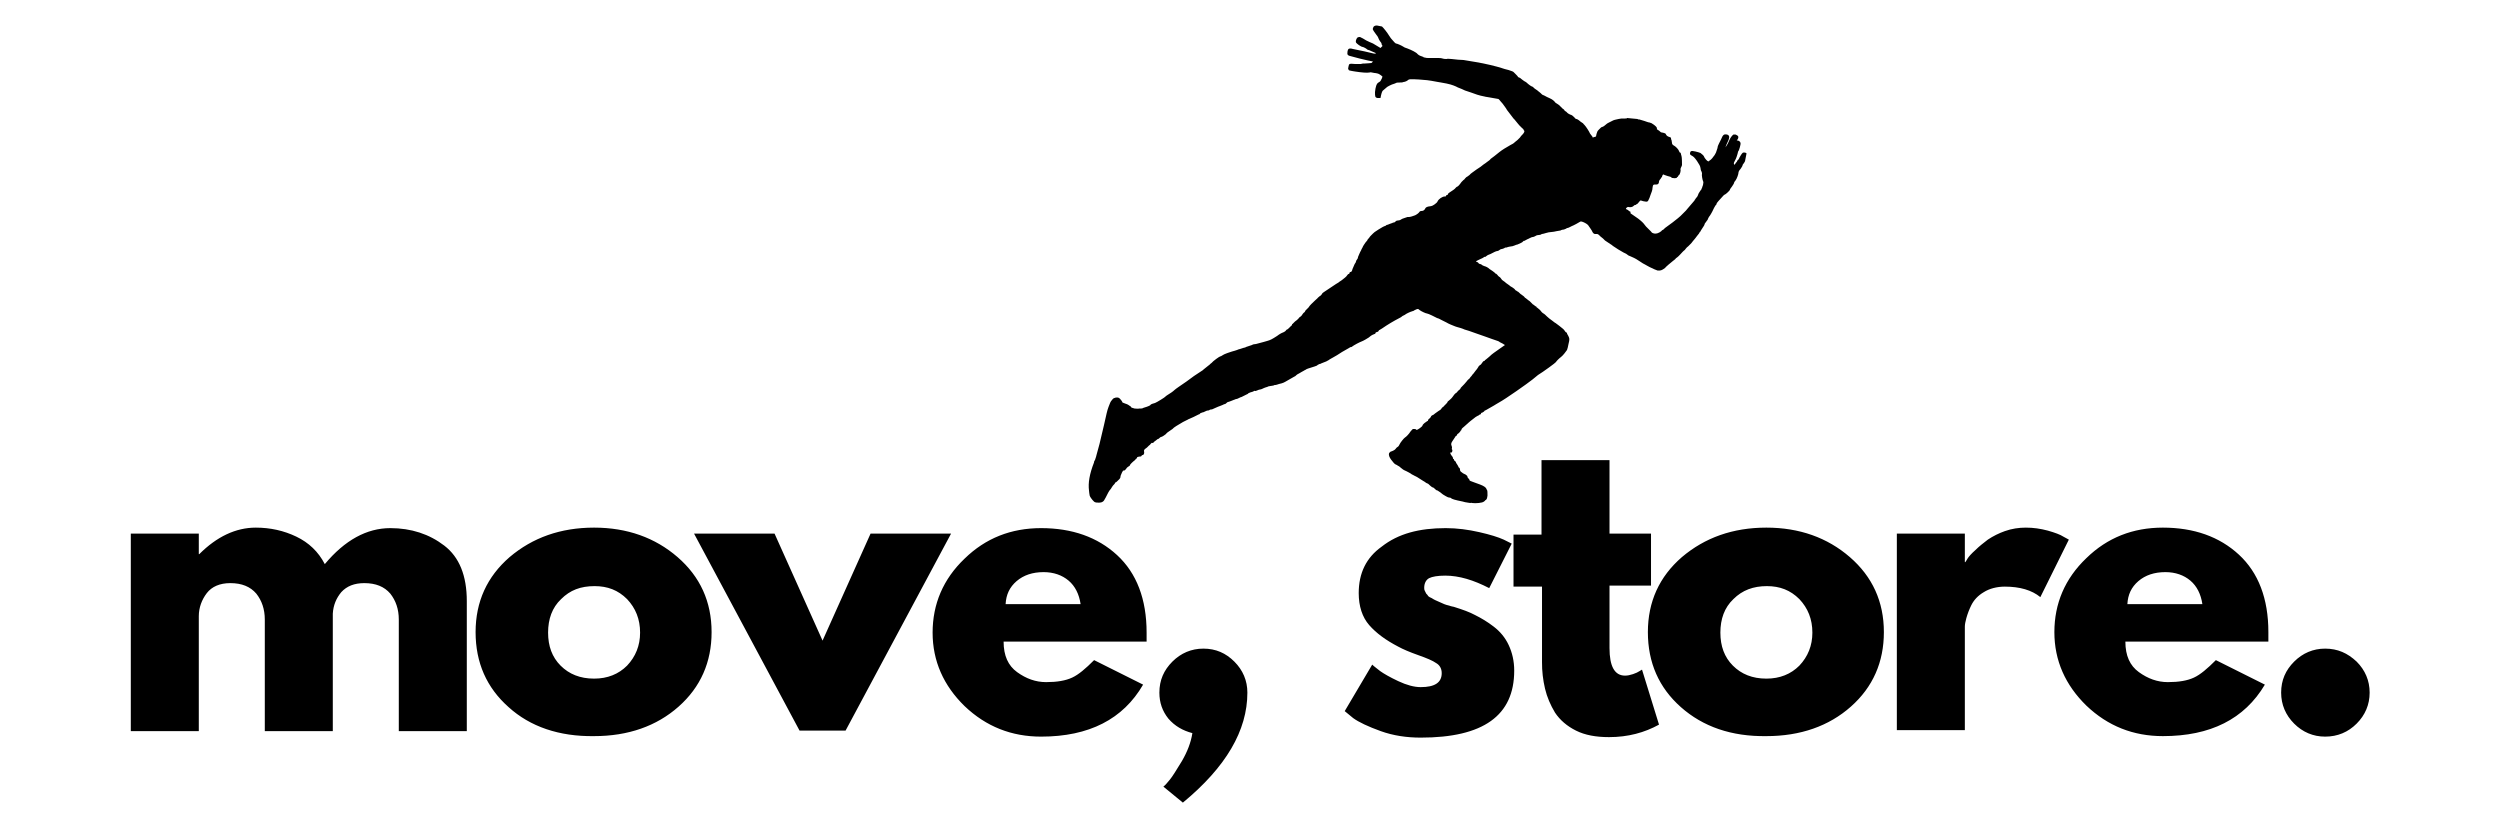
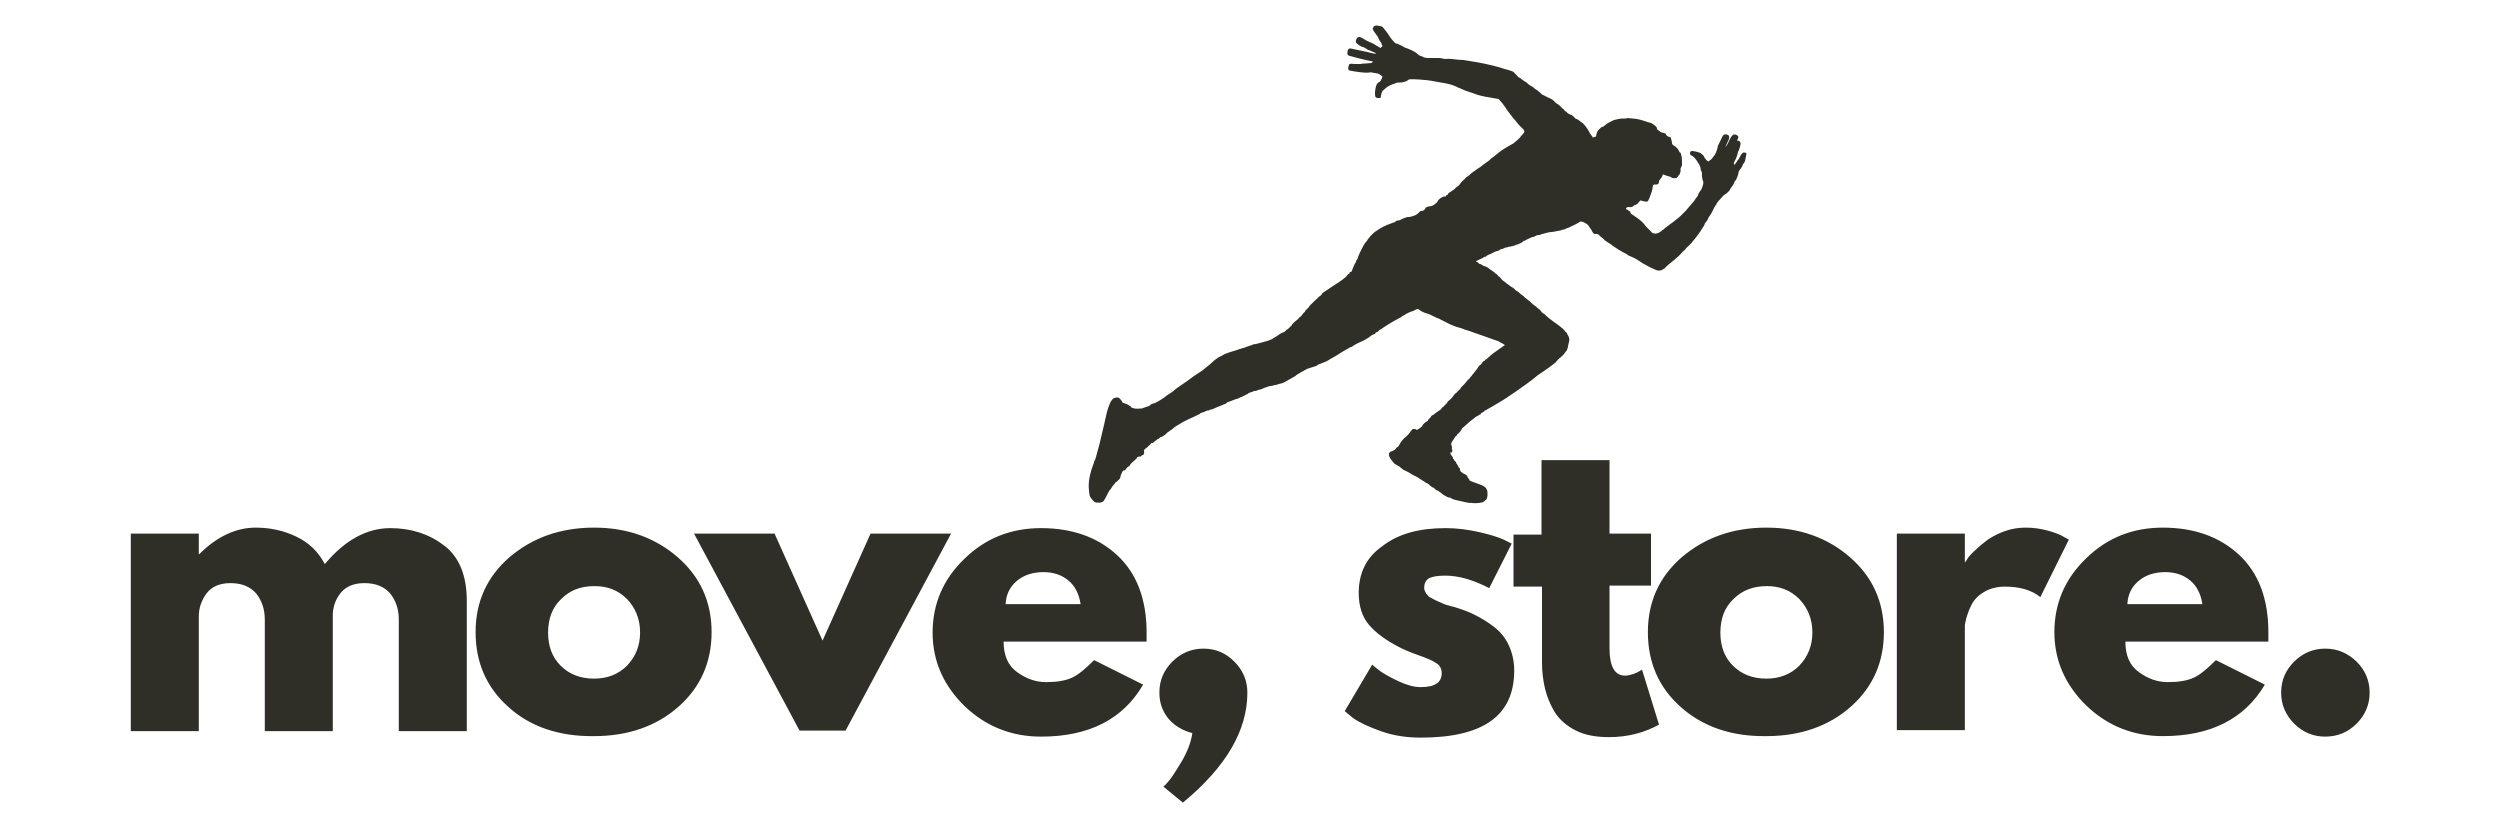
- <svg xmlns="http://www.w3.org/2000/svg" viewBox="0 0 500 166.8">
+ <svg xmlns="http://www.w3.org/2000/svg" fill="#2F2F28" viewBox="0 0 500 166.8">
  <defs>
    <path id="A" d="M217.3 4.3h132v97.3h-132z" />
  </defs>
  <clipPath id="B">
    <use href="#A" />
  </clipPath>
  <g clip-path="url(#B)">
    <defs>
      <path id="C" transform="matrix(.1919 -.9814 .9814 .1919 170.354 327.3296)" d="M231.4 1.7h105v117h-105z" />
    </defs>
    <clipPath id="D">
      <use href="#C" />
    </clipPath>
    <g clip-path="url(#D)">
      <defs>
        <path id="E" transform="matrix(.1919 -.9814 .9814 .1919 170.354 327.3296)" d="M231.4 1.7h105v117h-105z" />
      </defs>
      <clipPath id="F">
        <use href="#E" />
      </clipPath>
      <g clip-path="url(#F)">
        <defs>
          <path id="G" transform="matrix(.1919 -.9814 .9814 .1919 170.354 327.3296)" d="M231.4 1.7h105v117h-105z" />
        </defs>
        <clipPath id="H">
          <use href="#G" />
        </clipPath>
        <g clip-path="url(#H)">
          <path d="M344.4 30.6v.3-.2-.1zm-69-25.5c-.2 0-.3 0-.5.1s-.2.2-.3.4c-.1.3 0 .4.2.7.1.2.4.5.5.7.2.2.4.6.5.9.1.2.3.5.4.6s.1.2.1.2 0 .2.1.3l.1.2-.2.2-.2.2-1.5-.9c-.2-.1-.5-.2-.7-.3a7.62 7.62 0 0 1-1.3-.7l-.6-.3c-.2 0-.3 0-.5.1-.3.3-.4.8-.3 1s1 .9 1.4.9c.1 0 .4.2.6.3.2.2.4.3.5.3h0c.1 0 .3.1.5.2s.5.2.7.3c.3.1.3.2.2.2-.1.1-.1.1-.2 0h-.2c-.3-.1-3-.7-4.1-.9-.3-.1-.5-.1-.5-.1-.4 0-.5.1-.6.6-.1.7 0 .8.9 1l1.5.4 1.7.4 1 .2-.1.1-.2.2c-.2 0-.8.1-1.3.1-.2 0-.6 0-.8.1H271c-1.1-.1-1.2-.1-1.3.5-.1.4-.1.5 0 .6.1.2.1.2.7.3.2 0 .4.1.6.1 1.3.2 2.4.3 2.9.2.2-.1.4 0 1 .1h.1c.7.1.8.2 1.1.4.2.1.3.3.4.3 0 .1-.2.6-.4.9-.1.1-.2.2-.4.3-.4.2-.6.9-.7 1.9 0 .9 0 1.1.5 1.2h.2.4l.1-.5c.1-.5.3-1 .4-1 .1-.1.6-.5.7-.6 0-.1 1.2-.7 1.4-.7 0 0 .2-.1.3-.1.3-.2.5-.2 1-.2.2 0 .5 0 .7-.1.2 0 .4-.1.4-.1.1 0 .2-.1.4-.2.3-.3.5-.3 2.3-.2 1.4.1 1.7.1 3.8.5.2 0 .4.1.6.1 1.8.3 2.3.5 3 .8.5.3.8.3 1.8.8l1.2.4c.8.3 1.6.6 2.7.8.3.1.7.1 1.1.2l1.7.3.2.2c.1.1.3.4.6.7.2.3.7.9.9 1.3l1.3 1.7.2.2.9 1.1.5.5.2.2c.1 0 .1.1.2.2 0 .1.1.2.1.2.2.1 0 .5-.3.8-.2.2-.4.4-.5.6l-.5.5c-.1.1-.4.3-.5.4-.3.3-.5.4-.9.6-.9.5-1.7 1-2.2 1.4-.1.1-.6.5-1 .8l-.8.6c0 .1-.4.4-.7.6-.1.1-.4.3-.7.5-.2.2-.9.7-1.4 1-.5.4-1.2.8-1.4 1.1-.3.2-.5.4-.6.4l-.3.3c-.1.2-.3.3-.3.3l-.4.4c-.5.7-.7.9-1 1l-.2.2c0 .1-.7.6-1.2.9-.1.1-.3.2-.3.3s-.1.2-.2.2-.2.1-.2.2-.2.1-.3.1c-.4 0-1.2.5-1.4 1-.1.3-1 .9-1.2.9-.1 0-.3.1-.6.1-.4.1-.6.2-.7.5-.2.3-.4.4-.8.4-.1 0-.3.1-.4.3-.1.1-.3.3-.5.4s-.3.2-.4.2c-.2.1-.9.3-1.1.3h-.3l-.6.2c-.3.1-.6.2-.7.3s-.4.2-.6.2c-.3 0-.4.1-.5.2s-.2.2-.3.2-.3 0-.3.1c-.1 0-.3.1-.6.2-.2.1-.5.2-.6.2-.1.1-.2.2-.3.2s-.7.3-1.3.7c-.8.5-.9.6-1.1.8l-.2.2-.2.2c-.1.1-.3.3-.4.5-.2.2-.3.3-.3.4 0 0-.2.3-.4.5-.2.3-.5.7-.6 1-.1.2-.3.5-.3.6-.2.3-.5 1.1-.6 1.3 0 .2-.1.4-.2.5a.76.76 0 0 0-.2.4.76.76 0 0 1-.2.4c-.1.1-.3.7-.5 1.1-.1.4-.2.6-.4.6-.1 0-.2.1-.2.2s-.1.2-.2.2-.2.2-.3.3c-.1.2-.6.6-1 .9-.1.1-.5.3-.7.5l-.5.3-2.4 1.6c-.2.1-.4.3-.4.4-.1.1-.2.3-.4.4s-.3.3-.4.3c0 .1-.3.3-.6.6-.6.6-1 .9-1.3 1.4l-.5.5c-.1.1-.2.2-.2.3 0 0-.1.2-.2.2-.1.1-.3.3-.4.5s-.3.3-.4.4c-.1 0-.2.2-.3.3l-.2.2s-.2.2-.5.4l-.5.5c-.1 0-.1.1-.1.2s-.1.1-.1.1l-.4.4c-.2.2-.4.4-.5.4s-.2.2-.3.3-.3.2-.5.3c-.1 0-.7.3-1.2.7-1.1.7-1.3.8-2 1l-.7.2-1.5.4c-.3 0-.7.1-.8.2l-.6.2-.6.2s-.1.1-.2.1-.4.1-1 .3c-.1 0-.4.1-.6.2s-.7.2-1 .3l-.9.3c-.2.1-.6.2-.9.4s-.5.3-.6.3-1.4.9-1.7 1.3c-.2.1-.4.4-.6.5l-1 .8c0 .1-.6.4-1.9 1.3l-1.5 1.1-1.6 1.1c-.3.2-.7.5-.8.6-.3.3-.9.7-1.4 1-.2.1-.4.3-.4.3 0 .1-1.8 1.2-2.1 1.3-.2.1-.5.1-.6.2-.1 0-.3.1-.3.2-.1.1-.5.3-1.2.5-.1 0-.2.1-.3.1-.1.1-.3.1-.4.1h-.4c-.1.1-.6 0-.9 0-.4-.1-.7-.2-.7-.3-.1-.1-.1-.2-.2-.2h0s-.2-.1-.3-.2-.4-.2-.7-.3-.5-.2-.5-.2-.1-.3-.3-.5c-.3-.4-.4-.4-.6-.5h-.4c-.1 0-.2.1-.3.1s-.3.1-.5.4c-.3.3-.4.6-.7 1.4s-.4 1.4-.9 3.6l-.9 3.8-.6 2.2c-.1.5-.3.9-.3 1-.1.1-.2.3-.2.5-.9 2.3-1.2 4.1-1 5.6 0 .3.1.7.1.8 0 .3.2.6.6 1.1.3.3.3.4.7.5h.1c.7.1 1.2 0 1.5-.4.2-.3.5-.9.7-1.3.1-.2.2-.4.4-.7a3.04 3.04 0 0 0 .5-.7c.1-.2.3-.4.4-.5s.2-.2.2-.3.1-.1.1-.1c.1 0 .4-.3.8-.7.1-.1.2-.3.2-.5s.2-.5.3-.8c.2-.4.2-.4.4-.4s.2-.1.4-.3c.1-.2.3-.4.5-.5s.3-.2.3-.3.6-.7.9-.9l.2-.2s.1-.2.2-.2.1-.1.1-.2.4-.2.7-.2c.1 0 .2-.1.2-.1 0-.1.1-.2.3-.2.2-.1.3-.4.2-.8 0-.2 0-.2.2-.4.1-.1.3-.2.4-.3l.4-.4c.2-.1.3-.3.4-.4s.2-.2.3-.1c.1 0 .2 0 .2-.1s.1-.1.2-.2.3-.2.4-.3.2-.2.3-.2.2-.1.3-.2.2-.2.3-.2c.2 0 .9-.5 1-.6 0-.1.5-.5 1-.8.2-.1.4-.3.4-.3 0-.1 1.1-.8 2-1.3l1-.5c.1-.1.2-.1.2-.1l.9-.4 1-.5c.1 0 .3-.1.3-.2.1-.1.3-.1.4-.2.2 0 .4-.1.6-.2s.4-.2.6-.2.3-.1.3-.1.1-.1.3-.1.4-.1.6-.2c.6-.3 1.2-.5 1.2-.5s.2-.1.5-.2c.2-.1.4-.2.5-.2s.2-.1.3-.2.2-.2.3-.2.3-.1.6-.2.5-.2.5-.2.2-.1.3-.1c.1-.1.2-.1.3-.1s.3-.1.5-.2.4-.2.5-.2l.4-.2.6-.3c.2-.1.3-.1.3-.2l.4-.2c.4-.1.7-.2.8-.3.1 0 .1-.1.2 0 .1 0 .2 0 .4-.1s.5-.2.6-.2c.2 0 .6-.2.8-.3.3-.1.5-.2.6-.2 0 0 .1 0 .2-.1.1 0 .3-.1.5-.1s.5-.1.6-.1.2-.1.2-.1h.2c.1 0 .4-.1.7-.2.9-.2 1-.3 1.7-.7l1.4-.8c.1 0 .3-.2.4-.3s.3-.2.3-.2.4-.2.7-.4c.4-.2.7-.4.7-.4s.1 0 .2-.1.4-.2 1.7-.6c.3-.1.6-.2.6-.3l.4-.2c.2 0 .3-.1.3-.1s.2-.1.5-.2c.2-.1.6-.2.7-.3.2-.1.4-.2.5-.3s.4-.2.7-.4c.6-.3 1-.6 1.8-1.1l1.4-.8c.1-.1.3-.2.5-.2.5-.4 1.7-1 2-1.1.2-.1.5-.2.8-.4.7-.4.8-.5.9-.6.2-.2.8-.5.9-.5s.2-.1.2-.2.2-.2.3-.2.3-.1.3-.2c.1-.1.1-.2.2-.2 0 0 .2-.1.5-.3a31.9 31.9 0 0 1 3.5-2.1c.2-.1.4-.2.6-.4l.4-.2s.2-.1.3-.2c.5-.3 1.3-.6 1.4-.6s.1 0 .2-.1l.4-.2c.2-.1.3-.1.4-.1s.2.1.3.2c.4.3 1.3.7 1.5.7h0c.1 0 .6.2 1 .4l1 .5c.1 0 .6.2.9.4l1 .5c.2.1.5.3.8.4s.9.4 1.3.5 1.1.3 1.5.5c.4.1 1.3.4 2.1.7l2 .7 1.4.5c1.2.4 1.5.5 1.5.6l.4.2c.2.1.4.2.5.3l.2.1-1 .7c-1.1.8-1.5 1-2.1 1.6-.2.2-.5.4-.6.5s-.2.2-.3.2c0 .1-.1.2-.2.2s-.3.2-.4.4-.3.4-.4.4l-.3.3c0 .1-.2.3-.3.5-.2.2-.3.4-.4.5s-.2.3-.3.4-.3.3-.4.5c-.1.1-.3.3-.4.5-.1.1-.4.3-.5.5-.4.5-.7.8-1 1.1-.2.2-.3.3-.3.4 0 0-.1.2-.3.3l-.3.3s-.1.2-.3.3-.5.5-.7.8-.6.6-.7.7-.3.2-.3.3-.2.3-.4.5l-.4.4c0 .1-.1.1-.1.1s-.2.1-.3.3-.4.4-.6.5-.5.4-.7.5c-.2.2-.4.3-.4.3-.1 0-.4.2-.4.3s-.2.3-.3.4c-.2.1-.3.3-.3.4s-.1.1-.1.1-.2.1-.3.2c-.2.1-.4.3-.5.4s-.2.2-.2.3c0 .2-1 .9-1.2.9 0-.1-.2-.2-.4-.2h-.3c-.1 0-.3.3-.5.5-.3.5-.9 1.1-1.1 1.2s-1 1.1-1.1 1.4c-.1.2-.2.4-.4.5s-.3.3-.4.4c-.1.2-.8.5-.9.5s-.4.3-.4.4c-.1.3.1.8.4 1.2.5.6.6.8.8.9a.76.76 0 0 0 .4.2c.1.1.2.2.3.2a1.44 1.44 0 0 0 .3.2l.2.2s.2.1.4.3c.2.1.5.3.6.3.2.1 1 .5 1.2.7.1 0 .2.1.4.2l.6.3 1.1.7h0l.5.3c.2.2.5.3.5.3.1 0 .3.2.5.4s.5.4.6.4.3.2.4.3.3.3.5.3c.2.1.4.3.6.4.2.2.4.3.5.4s.4.2.5.3c.2.1.5.3.7.3s.4.1.4.1c.1.2.8.4 2.3.7.4.1.7.2.9.2.5.1.7.1.7.1s.1-.1.3 0c.7.1 2.1 0 2.4-.3.1-.1.2-.1.2-.2.4-.2.4-.4.5-1 0-.5 0-1-.1-1.1 0 0-.1-.1-.1-.2-.1-.3-.5-.6-1.3-.9l-1.1-.4-.8-.3c-.2-.1-.2-.1-.2-.2s-.1-.2-.2-.3-.2-.2-.2-.3c0-.2-.1-.3-.4-.5-.2-.1-.5-.2-.7-.4-.3-.2-.4-.3-.4-.6 0-.2-.1-.3-.2-.4-.1 0-.1-.1-.1-.1 0-.1-.1-.2-.2-.4s-.3-.4-.3-.5-.2-.3-.2-.3c-.1-.1-.2-.1-.2-.2s0-.2-.1-.2-.1-.1-.1-.2-.1-.3-.3-.5c-.3-.4-.3-.7-.1-.6.1 0 .2 0 .2-.1.1-.2.1-.5 0-.5 0 0-.1-.1 0-.3 0-.1 0-.3-.1-.5s-.1-.5.2-.9l.6-.9c0-.1.1-.1.1-.1.1 0 .1-.1.2-.2 0-.1.1-.2.1-.2.1 0 .6-.5.6-.6s.1-.1.1-.1.1-.1.1-.2.1-.2.2-.3.5-.4.8-.7.7-.6.8-.7l.9-.7s.1-.1.3-.2.3-.2.4-.2c.1-.1.2-.2.3-.2s.2-.1.2-.2.2-.2.3-.2a1.38 1.38 0 0 0 .4-.3c0-.1.1-.1.1-.1.1 0 .2-.1.4-.2s.5-.3.7-.4.5-.3.7-.4.6-.4 1-.6c1.3-.7 5.7-3.8 6.7-4.6l1.1-.9c1-.6 3.6-2.5 3.6-2.6s.7-.8 1-1c.4-.3 1-1.1 1.2-1.4.1-.2.2-.7.3-1.2.2-.8.2-1 .1-1.3-.1-.2-.2-.5-.3-.6s-.1-.2-.1-.3l-.1-.1c-.1 0-.3-.2-.4-.4s-.5-.5-1-.9l-.8-.6c-.1 0-.4-.3-.7-.5s-.8-.6-1-.8-.5-.5-.7-.6-.5-.4-.7-.7c-.2-.2-.5-.4-.6-.5-.1 0-.1-.1-.1-.1s0-.1-.1-.1c0 0-.2-.1-.3-.2s-.2-.2-.3-.2l-.2-.2-.3-.3c-.1-.1-.3-.3-.5-.4-.2-.2-.4-.3-.5-.4-.1 0-.2-.2-.3-.3s-.3-.2-.4-.3c-.2-.1-.4-.3-.5-.4s-.3-.3-.4-.3c-.1-.1-.3-.2-.3-.2-.1 0-.2-.2-.3-.3s-.5-.4-.9-.6c-.3-.3-.7-.5-.8-.6s-.3-.3-.5-.4-.4-.3-.5-.5c-.1-.1-.2-.3-.3-.3-.1-.1-.3-.2-.4-.4-.2-.2-.3-.3-.4-.3s-.1-.1-.1-.1-.2-.2-.5-.4l-.6-.4c-.3-.3-.7-.5-1.1-.6-.2-.1-.5-.2-.5-.3 0 0-.2-.1-.3-.1h0c-.1 0-.3-.1-.3-.2-.1-.1-.2-.2-.3-.2s-.2-.1-.2-.1c0-.1.5-.3.9-.5.2-.1.5-.2.6-.3s.2-.2.3-.1c0 0 .2-.1.3-.2s.3-.2.3-.2.3-.1.5-.2c.6-.3 1.1-.6 1.4-.6a.76.76 0 0 0 .4-.2c.1-.1.3-.2.5-.2.2-.1.4-.1.5-.2s.3-.1.4-.1.2-.1.3-.1.3-.1.5-.1.6-.1.8-.2.5-.2.6-.2c.4-.2 1-.4 1.1-.6.1-.1.2-.2.2-.1l.4-.2c.2-.1.3-.2.4-.2l.4-.2c.2-.1.4-.2.6-.2.1 0 .3-.1.5-.2.1-.1.4-.2.7-.2.2 0 .4-.1.4-.1s.1-.1.2-.1.5-.1.8-.2.8-.2 1.1-.2.6-.1.7-.1.3-.1.5-.1.4-.1.6-.1c.1-.1.5-.2.7-.2.2-.1.5-.2.5-.2 0-.1.1-.1.2-.1s.3-.1.5-.2l.4-.2c.1 0 1.6-.8 1.7-.9h.2c.4.1 1 .4 1.3.7.2.3.8 1.1.9 1.4.1.2.3.4.5.4h.2.2c.2 0 .4.2.5.3l.2.2a3.91 3.91 0 0 0 .5.4l.4.4.6.4.6.4s.2.1.4.3c.4.3 1.7 1.1 2.1 1.3a3.33 3.33 0 0 1 1 .6c.1 0 .4.2.7.3.5.2 1.2.6 1.6.9s.8.5 1 .6c.1.1.6.3.9.5.8.4 1.3.6 1.6.7h.5c.3 0 .9-.4 1-.5 0-.1 1.3-1.2 1.7-1.5.2-.1.3-.3.4-.3 0-.1.1-.2.3-.3.3-.2 1-1 1.1-1.1l.2-.2c.1-.1.3-.2.4-.4.1-.1.3-.4.5-.5l.3-.3.2-.2c.1-.1.3-.3.5-.6.2-.2.4-.5.5-.6s.2-.3.3-.4.3-.4.4-.5c.1-.2.2-.4.3-.4 0-.1.2-.4.4-.7s.4-.6.4-.7.1-.3.3-.5c.1-.2.3-.4.3-.4 0-.1.3-.7.5-.9.1-.2.3-.4.8-1.5.2-.3.3-.6.4-.6 0 0 .1-.1.1-.2s.2-.4.4-.6l1-1.1c.1-.1.2-.2.3-.2.2-.1 1-.8 1-1 0-.1.2-.3.4-.6s.4-.6.4-.7.1-.3.3-.5c.3-.4.6-1.3.6-1.6 0-.1.1-.4.4-.7.2-.3.4-.6.4-.7s.1-.3.3-.5c.4-.6.7-1.5.6-1.8 0-.1-.3-.3-.5-.3h-.2c-.2 0-.4.3-.8 1-.1.3-.3.5-.3.5-.1 0-.1.1-.1.1s-.1.1-.1.2c-.1.1-.1.2-.2.2 0 .1-.1.2-.2.3l-.1.2-.1-.2c-.1-.2 0-.3.4-1.1.1-.2.2-.6.3-.9s.1-.6.2-.6c.1-.1.5-1.4.4-1.6 0-.2-.3-.5-.6-.5-.2 0-.2 0 0-.2.2-.3.2-.5.1-.7-.1-.1-.3-.2-.5-.3h-.4c-.2.1-.7.7-.9 1.3-.1.3-.3.6-.4.8s-.3.4-.3.5v.1-.1c0-.1.1-.4.2-.6.7-1.4.7-1.8.1-2-.6-.1-.8 0-1.2 1l-.4.8c-.1.2-.3.6-.3.9l-.3.9c-.1.2-.3.6-.5.8-.1.2-.4.5-.5.6s-.3.2-.4.3l-.1.1s-.1-.1-.2-.1c-.3-.2-.7-.8-.7-.9s-.4-.5-.7-.7c-.2-.1-.6-.2-1-.3-.9-.2-1-.1-1.1.3 0 .3 0 .3.3.5.4.2.6.4 1.1 1.1.5.8.6.9.7 1.4 0 .2.1.6.2.7.1.2.1.4.1.4-.1.3.1 1.3.2 1.5s.1.3 0 .8c-.1.3-.2.5-.2.6 0 0-.1.1-.1.2s-.1.2-.2.3c-.3.4-.5.8-.5.9s-.1.2-.2.4c-.1.1-.3.3-.3.4-.1.1-.2.2-.2.3a48.71 48.71 0 0 0-1.2 1.4c-.2.2-.4.5-.5.6l-.4.4-.4.4-.3.3c-.1.1-.8.7-1.6 1.3l-1.5 1.1-.3.3c-.2.1-.4.2-.4.3-.5.4-1 .6-1.5.5-.3-.1-.4-.1-.6-.4l-.5-.5-.5-.5c-.3-.4-.6-.8-1.1-1.2-.2-.2-.4-.3-.5-.4l-1.3-.9c-.2-.1-.2-.1-.2-.3 0-.1 0-.2-.1-.2s-.2-.1-.3-.2-.3-.2-.3-.2h0c-.1 0-.2-.1-.2-.1-.1-.1.3-.5.5-.4.4.1.8 0 1-.2.1-.1.2-.2.3-.2s.2 0 .2-.1c.1 0 .2-.1.2-.1.1 0 .2-.2.4-.4s.2-.3.3-.3h.1c.3.1.6.2.8.2.4.1.6 0 .7-.3.1-.2.3-.6.4-1 .2-.5.4-1 .4-1.4.1-.7.1-.7.8-.7.3 0 .5-.2.5-.6a.76.76 0 0 1 .2-.4c.1-.1.2-.2.2-.3s.1-.2.1-.1c0 0 .1 0 .1-.1 0-.2.2-.6.3-.5 0 0 .4.2.8.3s.8.2.8.3.1.1.3.1c.3.1.8 0 .8-.1s.1-.1.1-.1l.1-.1c0-.1.1-.2.2-.3.2-.1.4-.9.3-1.1 0-.1 0-.2.1-.4s.2-.4.2-.5c0-.2 0-1.5-.1-1.8 0-.1-.1-.2-.1-.4 0-.1-.1-.3-.2-.3s-.1-.1-.2-.3c-.1-.3-.6-.9-1.2-1.2-.1-.1-.2-.2-.2-.4s-.1-.4-.1-.6c-.1-.1-.1-.3-.1-.4s-.1-.1-.3-.2c-.4-.1-.6-.3-.7-.5 0-.2-.3-.3-.8-.4h0c-.2 0-.3-.1-.4-.2s-.2-.2-.4-.3-.3-.2-.2-.3c0-.2-.2-.5-1-1-.1-.1-.3-.1-.5-.2-.2 0-.7-.2-1-.3l-1-.3c-.1 0-.3 0-.4-.1l-2.1-.2c0 .1-.2.1-.4.1h-.7c-.2 0-.4.1-.6.1-.5.1-1 .2-1.3.4l-.6.3c-.2.1-.4.2-.5.3-.2.2-.7.6-.9.6-.1 0-.2.1-.3.2l-.4.4c-.2.2-.3.4-.4.8l-.1.5-.3.1c-.2 0-.2.1-.3.1 0 0-.1 0-.1-.1s-.1-.2-.2-.3-.2-.3-.3-.4c-.1-.3-.8-1.4-1.1-1.7l-.2-.2s-.1-.2-.2-.2c-.1-.1-.3-.2-.3-.2-.1-.1-.7-.6-.9-.6h0c-.1 0-.3-.1-.4-.3-.3-.3-.5-.5-.9-.6-.2-.1-.4-.2-.5-.3l-.3-.3c-.1 0-.2-.1-.3-.2 0-.1-.2-.3-.4-.4l-.5-.5c-.1-.1-.3-.3-.5-.4s-.5-.3-.6-.5c-.4-.4-.6-.5-1.5-.9-.4-.2-.7-.4-.8-.4s-.3-.2-.5-.4-.4-.3-.5-.4-.2-.2-.4-.3-.4-.3-.5-.4-.2-.2-.3-.2-.7-.4-1.1-.8c-.1-.1-.2-.1-.3-.2-.1 0-.3-.2-.6-.4-.2-.2-.5-.4-.6-.4s-.1-.1-.2-.1c0-.1-.2-.3-.4-.5l-.5-.5c-.1-.1-.4-.2-1-.4-.5-.1-1.1-.3-1.4-.4-.9-.3-3.3-.9-5.2-1.2l-2.4-.4c-.6 0-1.5-.1-2.4-.2-.4 0-.8-.1-1 0-.1 0-.5 0-.8-.1s-.7-.1-.9-.1h-.9-1c-.2 0-.5 0-.8-.1-.1 0-.2 0-.2-.1-.6-.2-.9-.3-1.2-.6-.2-.3-1.2-.8-2-1.1-.4-.1-.8-.3-.9-.4-.3-.2-1.2-.6-1.4-.6-.1 0-.4-.3-.9-.9-.2-.2-.4-.6-.5-.7-.1-.2-.4-.6-.7-1s-.6-.7-.7-.8l-1-.2z" />
        </g>
      </g>
    </g>
  </g>
  <path d="M26.16 146.124v-39.4h13.6v4.1h.1c3.5-3.5 7.3-5.3 11.3-5.3 2.9 0 5.6.6 8.1 1.8s4.4 3 5.7 5.5c4-4.8 8.4-7.2 13.1-7.2 4.2 0 7.8 1.2 10.8 3.5s4.5 6 4.5 11.1v26h-13.6v-22.3c0-2.1-.6-3.8-1.7-5.2-1.2-1.4-2.9-2.1-5.2-2.1-2 0-3.5.6-4.6 1.8-1 1.2-1.6 2.6-1.7 4.3v23.5h-13.6v-22.3c0-2.1-.6-3.8-1.7-5.2-1.2-1.4-2.9-2.1-5.2-2.1-2.1 0-3.7.7-4.7 2s-1.6 2.9-1.6 4.6v23h-13.6zm75.558-4.7c-4.4-3.9-6.6-8.9-6.6-15s2.3-11.1 6.8-15c4.6-3.9 10.2-5.9 16.9-5.9 6.6 0 12.2 2 16.7 5.9s6.8 8.9 6.8 15c0 6-2.2 11-6.6 14.9s-10.1 5.9-16.9 5.9c-7 .1-12.8-1.9-17.1-5.8zm10.5-21.6c-1.8 1.7-2.6 4-2.6 6.7s.8 4.9 2.5 6.6 3.9 2.6 6.7 2.6c2.7 0 4.9-.9 6.6-2.6 1.7-1.8 2.6-4 2.6-6.6 0-2.7-.9-4.9-2.6-6.7-1.8-1.8-3.9-2.6-6.5-2.6-2.8 0-4.9.8-6.7 2.6zm42.694-13.1l9.6 21.4 9.6-21.4h16.1l-21.1 39.4h-9.2l-21.1-39.4h16.1zm74.409 21.6h-28.6c0 2.8.9 4.8 2.7 6.1s3.7 2 5.8 2c2.2 0 3.9-.3 5.2-.9s2.7-1.8 4.4-3.5l9.8 4.9c-4 6.9-10.8 10.4-20.4 10.4-5.9 0-11-2-15.3-6.1-4.2-4.1-6.4-9-6.4-14.7s2.1-10.7 6.4-14.8c4.2-4.1 9.3-6.1 15.3-6.1 6.2 0 11.3 1.8 15.2 5.4s5.9 8.8 5.9 15.5v1.8zm-28.2-7.5h15c-.3-2-1.1-3.6-2.4-4.7s-3-1.7-5-1.7c-2.2 0-4 .6-5.4 1.8s-2.1 2.7-2.2 4.6zm39.554 8.9c2.5 0 4.5.9 6.2 2.6s2.6 3.8 2.6 6.2c0 7.6-4.3 14.9-12.9 22l-3.9-3.2c.4-.3.8-.8 1.3-1.4s1.3-1.9 2.4-3.7c1.1-1.9 1.8-3.7 2.1-5.6-1.9-.5-3.5-1.4-4.8-2.9-1.2-1.5-1.8-3.2-1.8-5.2 0-2.5.9-4.5 2.6-6.2s3.8-2.6 6.2-2.6zm48.468-24.1c2.3 0 4.5.3 6.7.8s3.8 1 4.9 1.5l1.6.8-4.5 8.9c-3.1-1.6-6-2.5-8.8-2.5-1.5 0-2.6.2-3.2.5s-1 1-1 1.9c0 .2 0 .4.1.6l.3.6c.2.2.3.3.4.5.1.1.4.3.7.4.3.2.5.3.7.4l.9.4.9.4c.2.1.6.2 1 .3.5.2.9.2 1.1.3 1.6.5 3 1 4.1 1.6 1.2.6 2.4 1.3 3.7 2.3s2.3 2.2 3 3.7 1.1 3.2 1.1 5.1c0 9-6.2 13.4-18.7 13.4-2.8 0-5.5-.4-8-1.3s-4.4-1.8-5.5-2.6l-1.7-1.4 5.5-9.3c.4.4 1 .8 1.6 1.3.7.5 1.9 1.2 3.6 2s3.2 1.2 4.5 1.2c2.8 0 4.2-.9 4.2-2.8 0-.9-.4-1.6-1.1-2-.7-.5-1.9-1-3.6-1.6s-3.1-1.2-4-1.7c-2.5-1.3-4.4-2.7-5.8-4.3s-2.1-3.8-2.1-6.4c0-4 1.5-7.1 4.6-9.3 3.3-2.6 7.5-3.7 12.8-3.7zm19.159 1.1v-14.7h13.6v14.7h8.3v10.4h-8.3v12.5c0 3.6 1 5.5 3.1 5.5.5 0 1-.1 1.6-.3s1-.4 1.3-.6l.5-.3 3.4 11c-2.9 1.6-6.2 2.5-10 2.5-2.6 0-4.8-.4-6.6-1.3s-3.2-2.1-4.2-3.6c-.9-1.5-1.6-3.1-2-4.8a22.65 22.65 0 0 1-.6-5.3v-15.1h-5.7v-10.4h5.6zm27.873 34.7c-4.4-3.9-6.6-8.9-6.6-15s2.3-11.1 6.8-15c4.6-3.9 10.2-5.9 16.9-5.9 6.6 0 12.2 2 16.7 5.9s6.8 8.9 6.8 15c0 6-2.2 11-6.6 14.9s-10.1 5.9-16.9 5.9c-7 .1-12.7-1.9-17.1-5.8zm10.5-21.6c-1.8 1.7-2.6 4-2.6 6.7s.8 4.9 2.5 6.6 3.9 2.6 6.7 2.6c2.7 0 4.9-.9 6.6-2.6 1.7-1.8 2.6-4 2.6-6.6 0-2.7-.9-4.9-2.6-6.7-1.8-1.8-3.9-2.6-6.5-2.6-2.7 0-4.9.8-6.7 2.6zm32.694 26.3v-39.4h13.6v5.7h.1c.1-.2.3-.4.5-.8.2-.3.7-.9 1.5-1.6.8-.8 1.6-1.4 2.5-2.1a15.35 15.35 0 0 1 3.4-1.7c1.4-.5 2.8-.7 4.2-.7 1.5 0 2.9.2 4.4.6 1.4.4 2.5.8 3.1 1.2l1.1.6-5.7 11.5c-1.7-1.4-4.1-2.1-7.1-2.1-1.6 0-3.1.4-4.2 1.1-1.2.7-2 1.6-2.5 2.6a14.88 14.88 0 0 0-1 2.6c-.2.7-.3 1.3-.3 1.7v20.7h-13.6zm74.306-17.8h-28.6c0 2.8.9 4.8 2.7 6.1s3.7 2 5.8 2c2.2 0 3.9-.3 5.2-.9s2.7-1.8 4.4-3.5l9.8 4.9c-4.1 6.9-10.9 10.3-20.4 10.3-5.9 0-11-2-15.3-6.1-4.2-4.1-6.4-9-6.4-14.7s2.1-10.7 6.4-14.8c4.2-4.1 9.3-6.1 15.3-6.1 6.2 0 11.3 1.8 15.2 5.4s5.9 8.8 5.9 15.5v1.9zm-28.2-7.5h15c-.3-2-1.1-3.6-2.4-4.7s-3-1.7-5-1.7c-2.2 0-4 .6-5.4 1.8s-2.1 2.7-2.2 4.6zm39.553 8.9c2.5 0 4.5.9 6.3 2.6 1.7 1.7 2.6 3.8 2.6 6.2s-.9 4.5-2.6 6.2-3.8 2.6-6.3 2.6c-2.4 0-4.5-.9-6.2-2.6s-2.6-3.8-2.6-6.2c0-2.5.9-4.5 2.6-6.2s3.8-2.6 6.2-2.6z" />
</svg>
